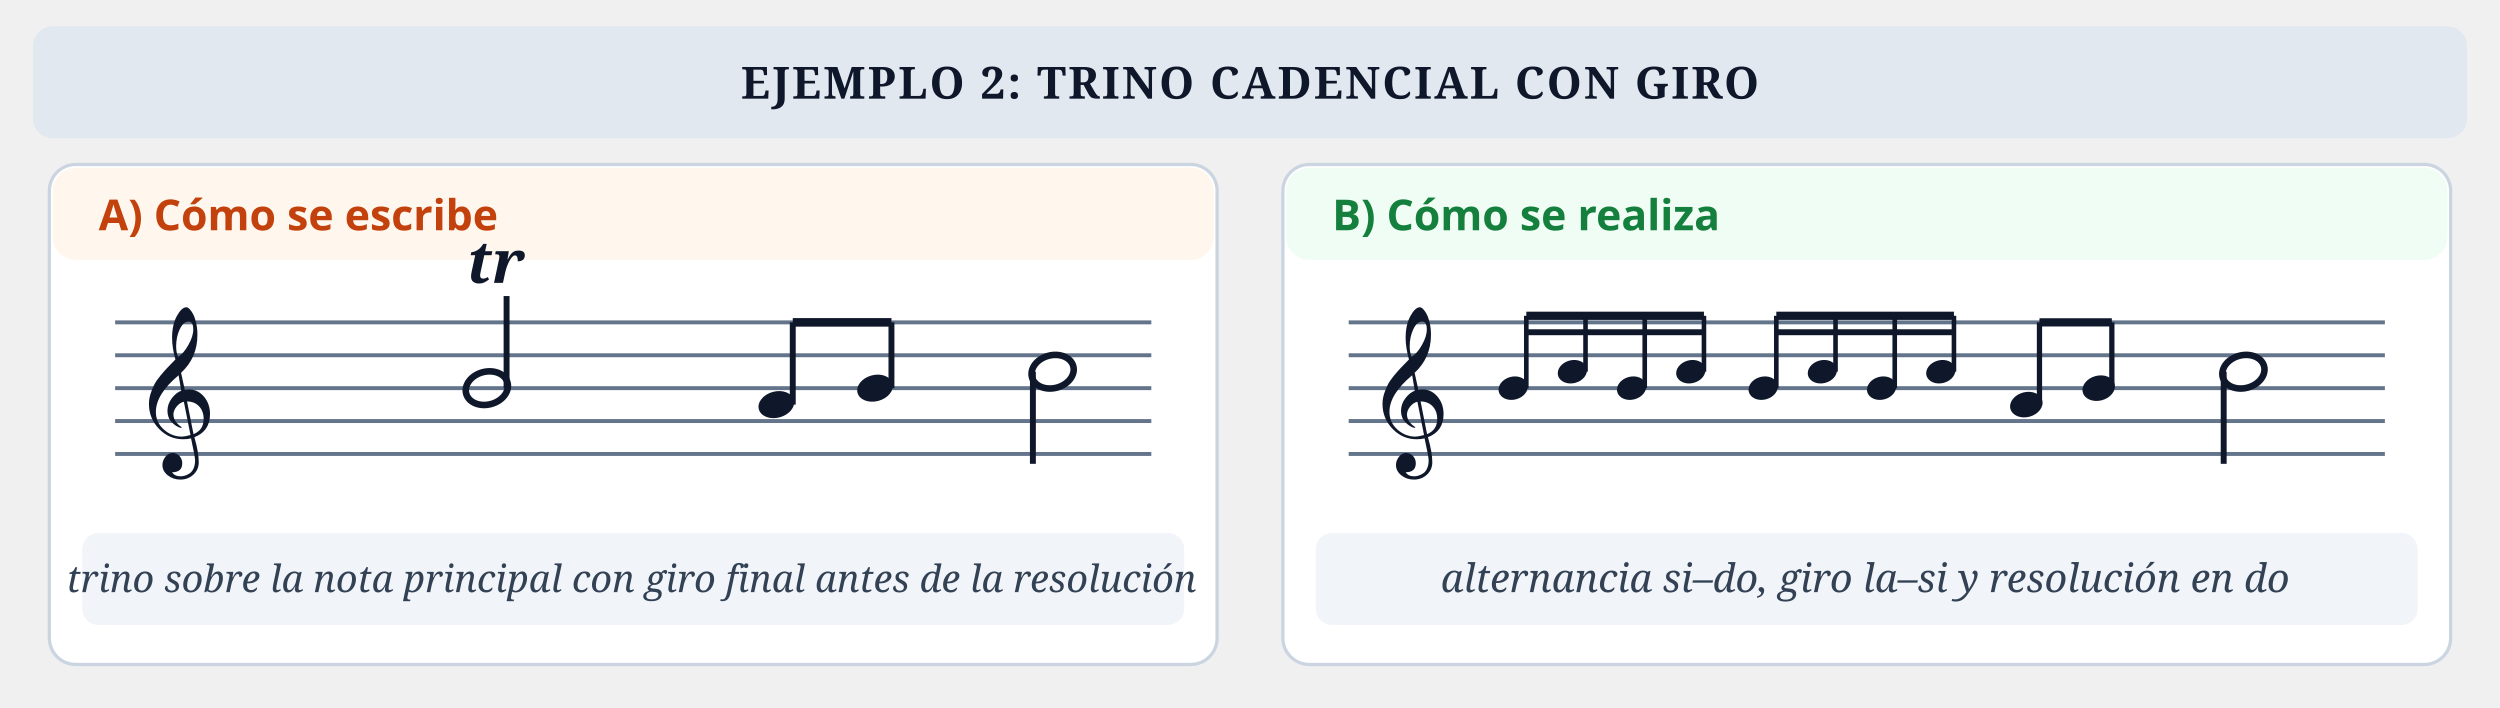
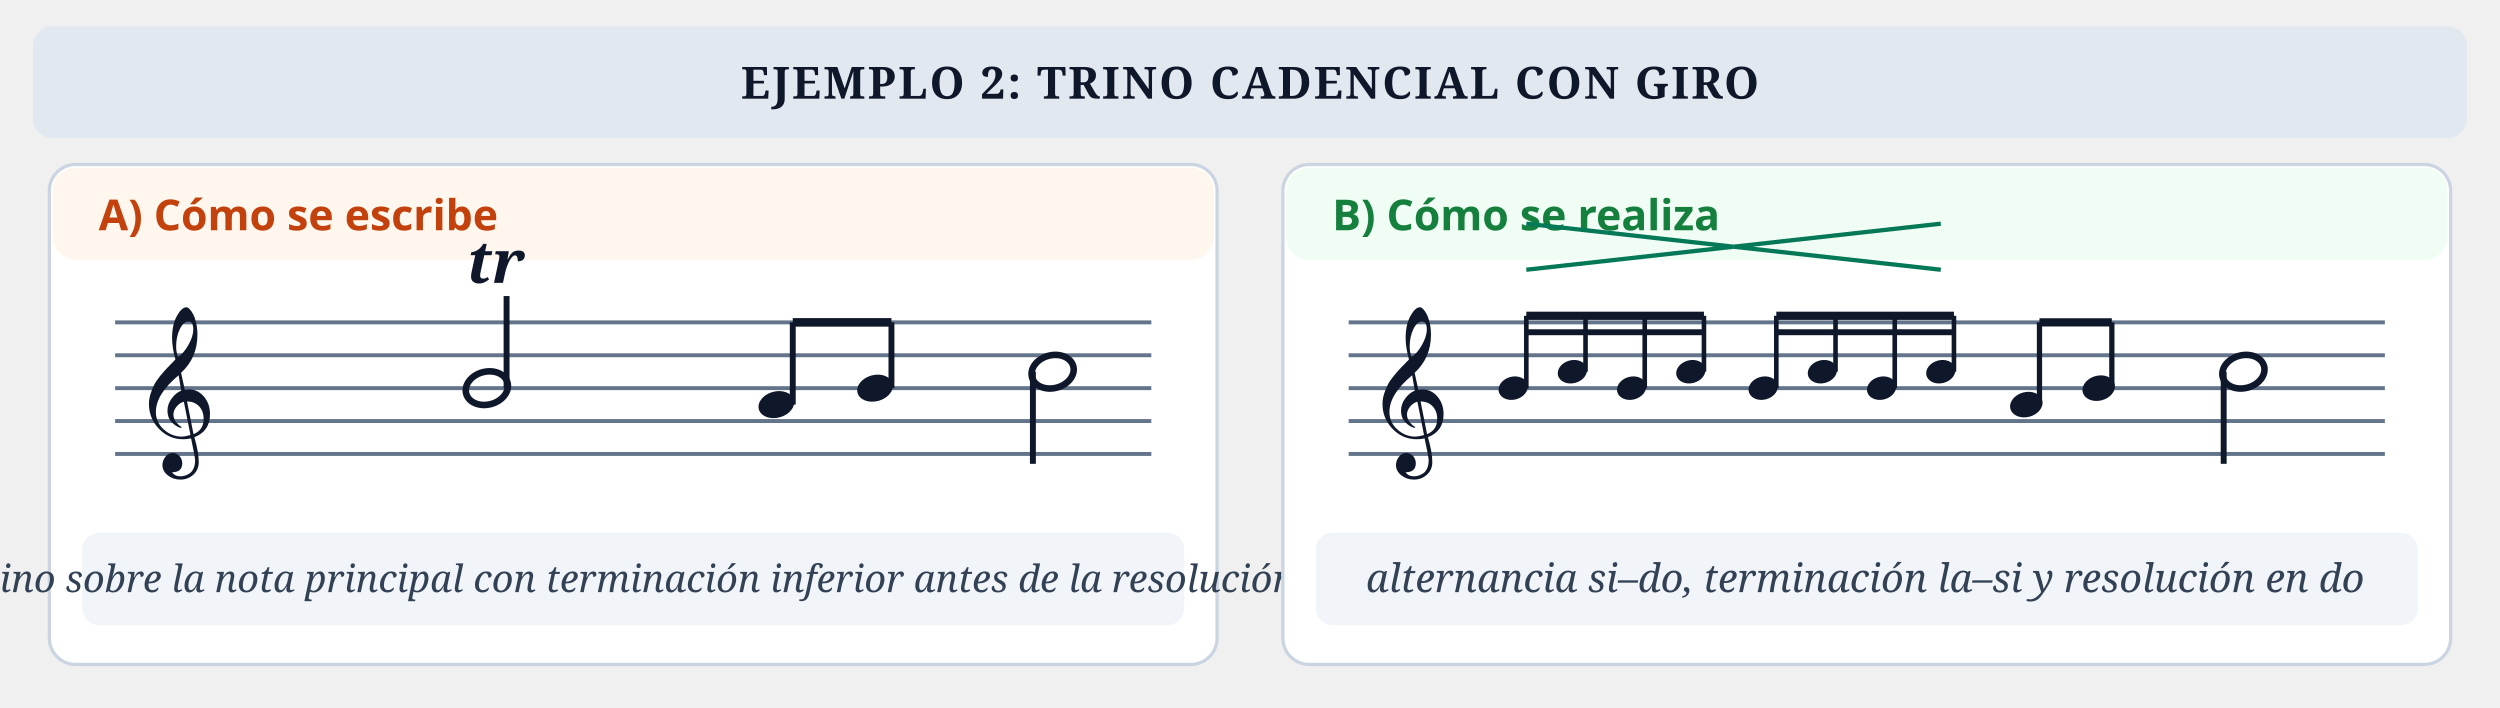
<svg xmlns="http://www.w3.org/2000/svg" viewBox="0 0 760 215" width="100%" height="auto" style="background:#ffffff; border:1px solid #cbd5e1; border-radius:10px; padding:10px; box-shadow: 0 2px 8px rgba(0,0,0,0.05);">
  <rect x="10" y="8" width="740" height="34" rx="6" fill="#e2e8f0" />
  <text x="380" y="30" text-anchor="middle" font-family="'Cinzel', serif" font-size="13.5" font-weight="700" fill="#0f172a" letter-spacing="0.05em">EJEMPLO 2: TRINO CADENCIAL CON GIRO</text>
  <rect x="15" y="50" width="355" height="152" rx="8" fill="#ffffff" stroke="#cbd5e1" stroke-width="1" />
  <rect x="16" y="51" width="353" height="28" rx="7" fill="#fff7ed" />
  <text x="30" y="70" font-family="'Plus Jakarta Sans', system-ui, sans-serif" font-weight="700" font-size="13" fill="#c2410c">A) Cómo se escribe</text>
  <g stroke="#64748b" stroke-width="1.2">
    <line x1="35" y1="98" x2="350" y2="98" />
    <line x1="35" y1="108" x2="350" y2="108" />
    <line x1="35" y1="118" x2="350" y2="118" />
    <line x1="35" y1="128" x2="350" y2="128" />
    <line x1="35" y1="138" x2="350" y2="138" />
  </g>
  <text x="40" y="133" font-family="serif" font-size="44" fill="#0f172a">𝄞</text>
  <text x="142" y="86" font-family="serif" font-style="italic" font-weight="bold" font-size="18" fill="#0f172a">tr</text>
  <ellipse cx="148" cy="118" rx="6.5" ry="5" fill="none" stroke="#0f172a" stroke-width="2" transform="rotate(-15 148 118)" />
  <line x1="154" y1="118" x2="154" y2="90" stroke="#0f172a" stroke-width="1.8" />
  <ellipse cx="236" cy="123" rx="5.5" ry="4" fill="#0f172a" transform="rotate(-15 236 123)" />
  <line x1="241" y1="123" x2="241" y2="98" stroke="#0f172a" stroke-width="1.8" />
  <ellipse cx="266" cy="118" rx="5.5" ry="4" fill="#0f172a" transform="rotate(-15 266 118)" />
  <line x1="271" y1="118" x2="271" y2="98" stroke="#0f172a" stroke-width="1.8" />
  <line x1="241" y1="98" x2="271" y2="98" stroke="#0f172a" stroke-width="2.6" />
  <ellipse cx="320" cy="113" rx="6.5" ry="5" fill="none" stroke="#0f172a" stroke-width="2" transform="rotate(-15 320 113)" />
  <line x1="314" y1="113" x2="314" y2="141" stroke="#0f172a" stroke-width="1.8" />
  <rect x="25" y="162" width="335" height="28" rx="5" fill="#f1f5f9" />
-   <text x="192" y="180" text-anchor="middle" font-family="'Newsreader', serif" font-style="italic" font-size="11.5" fill="#334155">trino sobre la nota principal con giro final antes de la resolución</text>
+   <text x="192" y="180" text-anchor="middle" font-family="'Newsreader', serif" font-style="italic" font-size="11.5" fill="#334155">trino sobre la nota principal con terminación inferior antes de la resolución</text>
  <rect x="390" y="50" width="355" height="152" rx="8" fill="#ffffff" stroke="#cbd5e1" stroke-width="1" />
  <rect x="391" y="51" width="353" height="28" rx="7" fill="#f0fdf4" />
  <text x="405" y="70" font-family="'Plus Jakarta Sans', system-ui, sans-serif" font-weight="700" font-size="13" fill="#15803d">B) Cómo se realiza</text>
+   <path d="M 464 82 L 527 75 L 464 68" stroke="#047857" stroke-width="1.3" fill="none" />
+   <path d="M 527 75 L 590 82 M 527 75 L 590 68" stroke="#047857" stroke-width="1.3" fill="none" />
  <g stroke="#64748b" stroke-width="1.2">
    <line x1="410" y1="98" x2="725" y2="98" />
    <line x1="410" y1="108" x2="725" y2="108" />
    <line x1="410" y1="118" x2="725" y2="118" />
    <line x1="410" y1="128" x2="725" y2="128" />
    <line x1="410" y1="138" x2="725" y2="138" />
  </g>
  <text x="415" y="133" font-family="serif" font-size="44" fill="#0f172a">𝄞</text>
  <g fill="#0f172a">
    <ellipse cx="460" cy="118" rx="4.5" ry="3.5" transform="rotate(-15 460 118)" />
    <ellipse cx="478" cy="113" rx="4.5" ry="3.5" transform="rotate(-15 478 113)" />
    <ellipse cx="496" cy="118" rx="4.5" ry="3.5" transform="rotate(-15 496 118)" />
    <ellipse cx="514" cy="113" rx="4.5" ry="3.5" transform="rotate(-15 514 113)" />
    <line x1="464" y1="118" x2="464" y2="96" stroke="#0f172a" stroke-width="1.4" />
    <line x1="482" y1="113" x2="482" y2="96" stroke="#0f172a" stroke-width="1.4" />
    <line x1="500" y1="118" x2="500" y2="96" stroke="#0f172a" stroke-width="1.4" />
    <line x1="518" y1="113" x2="518" y2="96" stroke="#0f172a" stroke-width="1.4" />
    <line x1="464" y1="96" x2="518" y2="96" stroke="#0f172a" stroke-width="2.5" />
    <line x1="464" y1="101" x2="518" y2="101" stroke="#0f172a" stroke-width="1.8" />
  </g>
  <g fill="#0f172a">
    <ellipse cx="536" cy="118" rx="4.5" ry="3.5" transform="rotate(-15 536 118)" />
    <ellipse cx="554" cy="113" rx="4.5" ry="3.5" transform="rotate(-15 554 113)" />
    <ellipse cx="572" cy="118" rx="4.5" ry="3.5" transform="rotate(-15 572 118)" />
    <ellipse cx="590" cy="113" rx="4.5" ry="3.5" transform="rotate(-15 590 113)" />
    <line x1="540" y1="118" x2="540" y2="96" stroke="#0f172a" stroke-width="1.4" />
    <line x1="558" y1="113" x2="558" y2="96" stroke="#0f172a" stroke-width="1.4" />
    <line x1="576" y1="118" x2="576" y2="96" stroke="#0f172a" stroke-width="1.4" />
    <line x1="594" y1="113" x2="594" y2="96" stroke="#0f172a" stroke-width="1.4" />
    <line x1="540" y1="96" x2="594" y2="96" stroke="#0f172a" stroke-width="2.5" />
    <line x1="540" y1="101" x2="594" y2="101" stroke="#0f172a" stroke-width="1.8" />
  </g>
  <g fill="#0f172a">
    <ellipse cx="616" cy="123" rx="5" ry="3.8" transform="rotate(-15 616 123)" />
    <ellipse cx="638" cy="118" rx="5" ry="3.8" transform="rotate(-15 638 118)" />
    <line x1="620" y1="123" x2="620" y2="98" stroke="#0f172a" stroke-width="1.6" />
    <line x1="642" y1="118" x2="642" y2="98" stroke="#0f172a" stroke-width="1.6" />
    <line x1="620" y1="98" x2="642" y2="98" stroke="#0f172a" stroke-width="2.5" />
  </g>
  <ellipse cx="682" cy="113" rx="6.5" ry="5" fill="none" stroke="#0f172a" stroke-width="2" transform="rotate(-15 682 113)" />
  <line x1="676" y1="113" x2="676" y2="141" stroke="#0f172a" stroke-width="1.8" />
  <rect x="400" y="162" width="335" height="28" rx="5" fill="#f1f5f9" />
-   <text x="567" y="180" text-anchor="middle" font-family="'Newsreader', serif" font-style="italic" font-size="12" fill="#334155">alternancia si–do, giro la–si y resolución en do</text>
+   <text x="567" y="180" text-anchor="middle" font-family="'Newsreader', serif" font-style="italic" font-size="12" fill="#334155">alternancia si–do, terminación la–si y resolución en do</text>
</svg>
